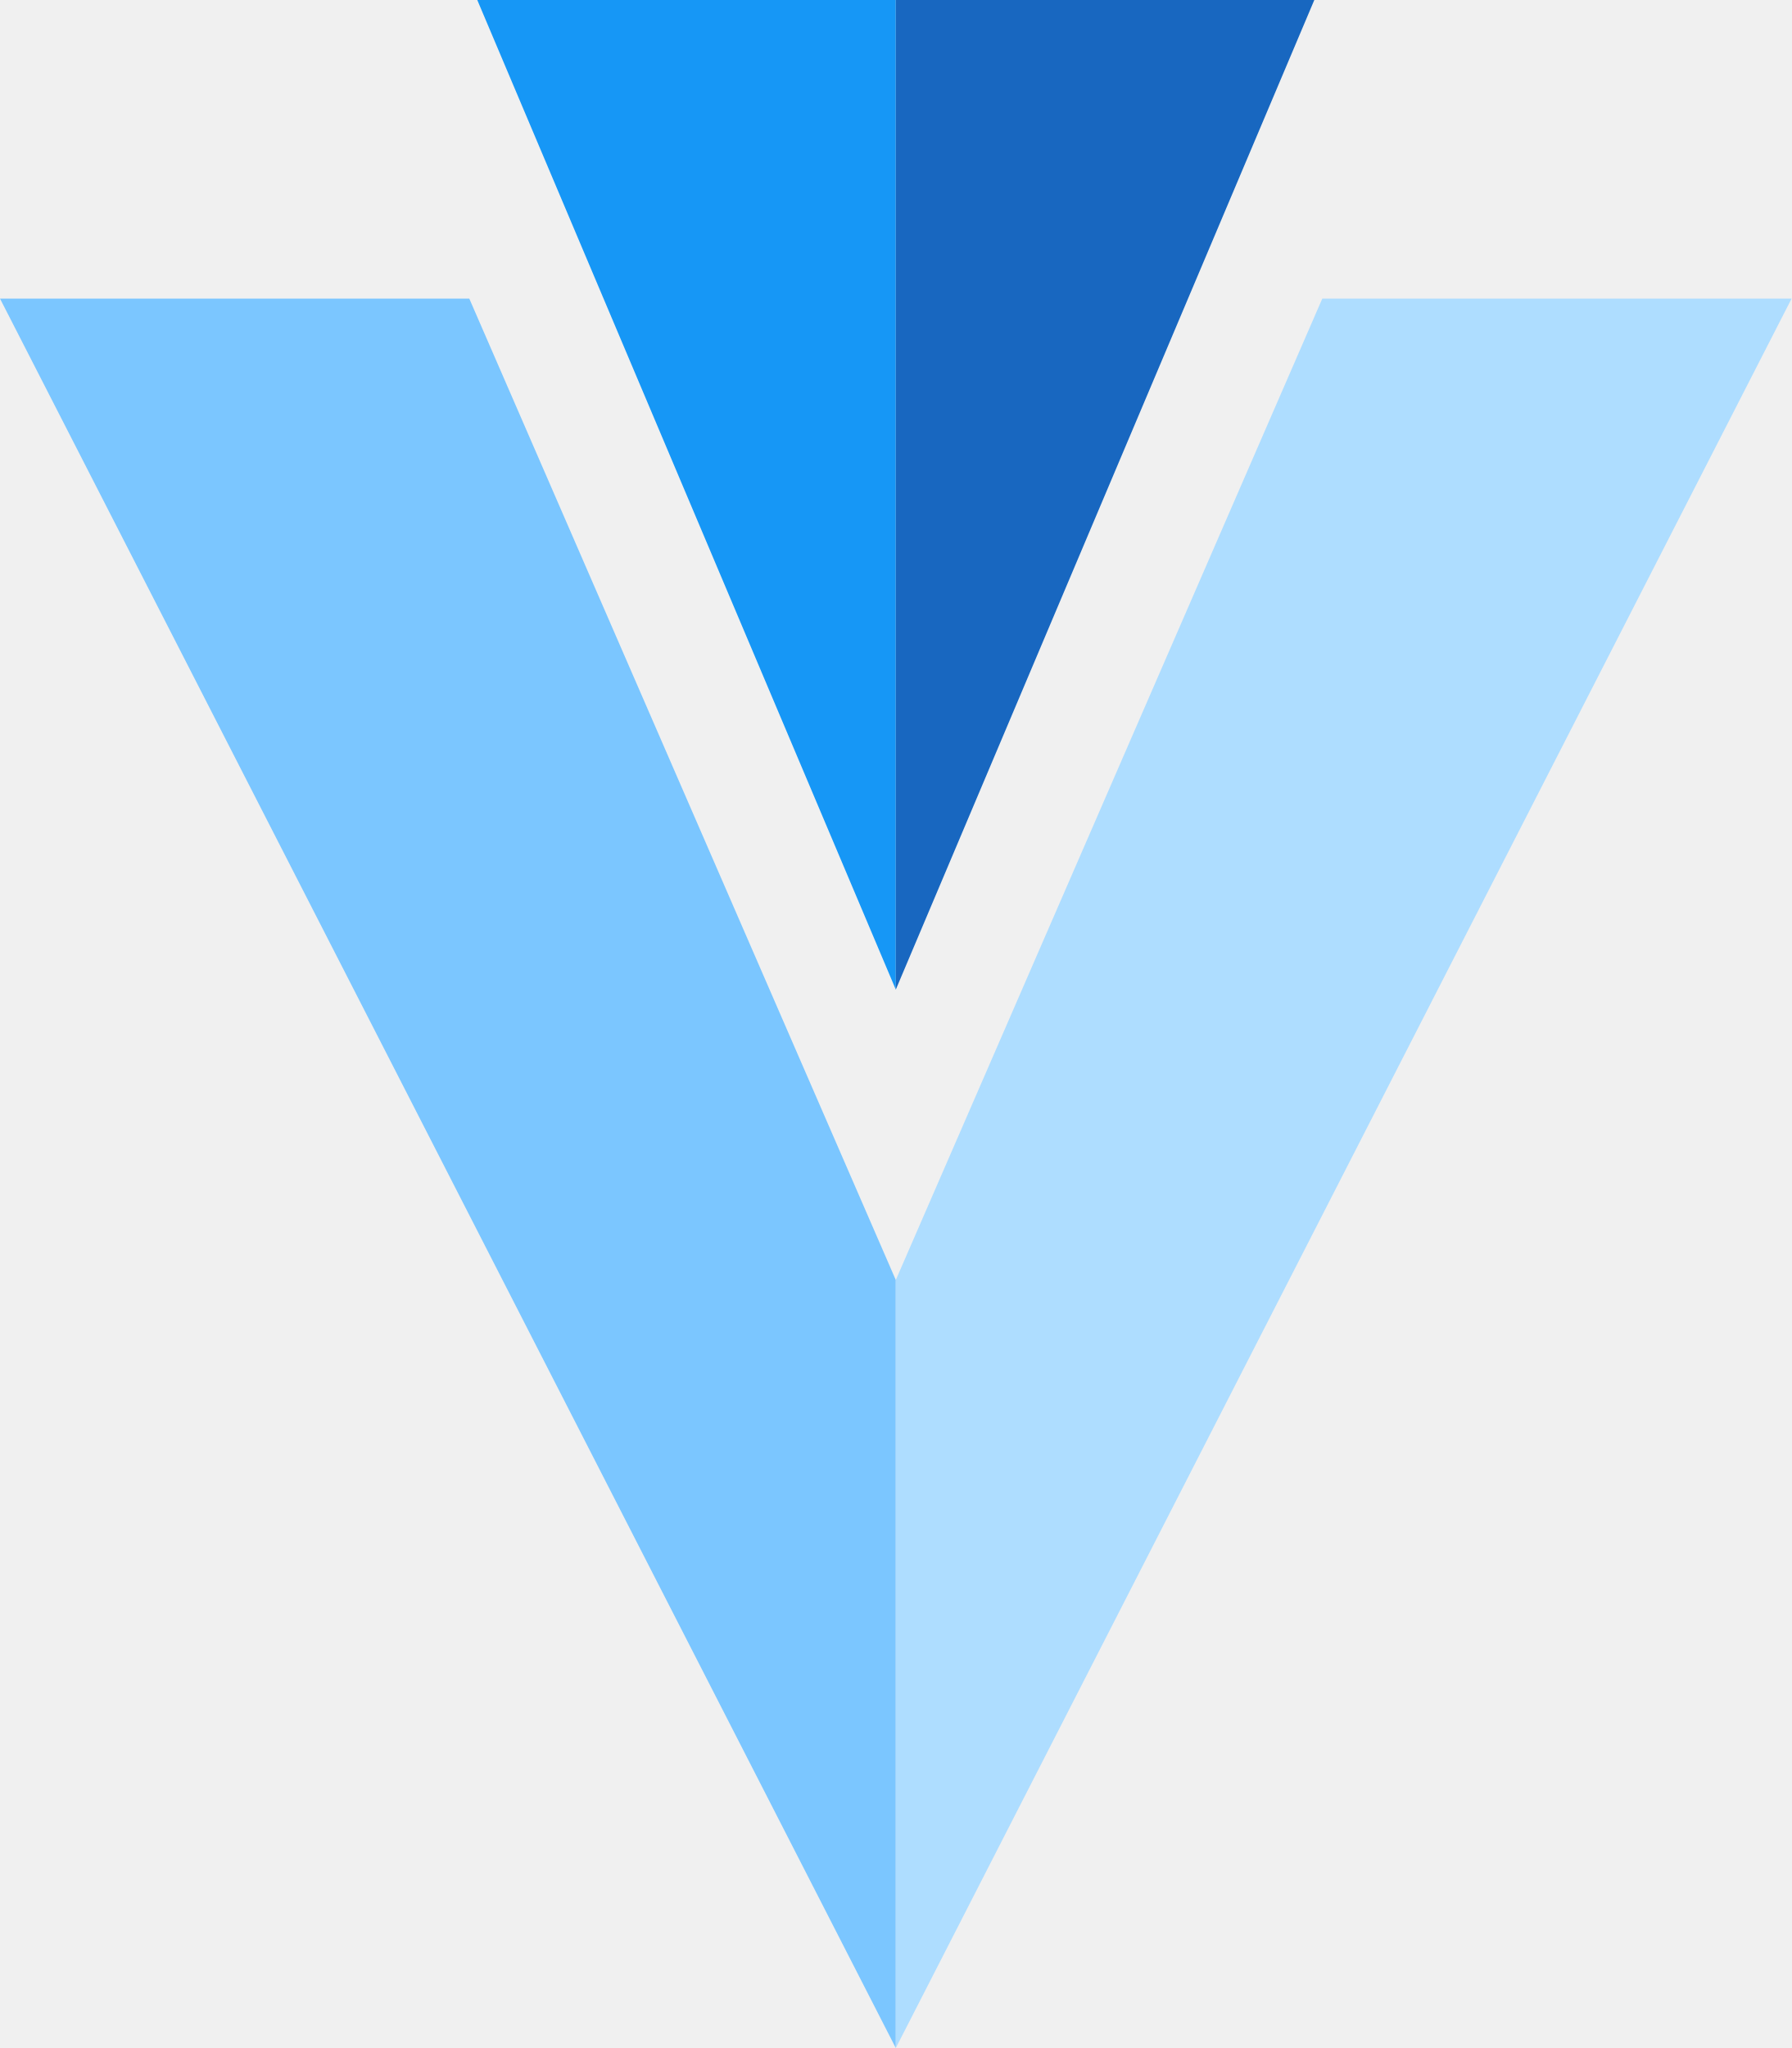
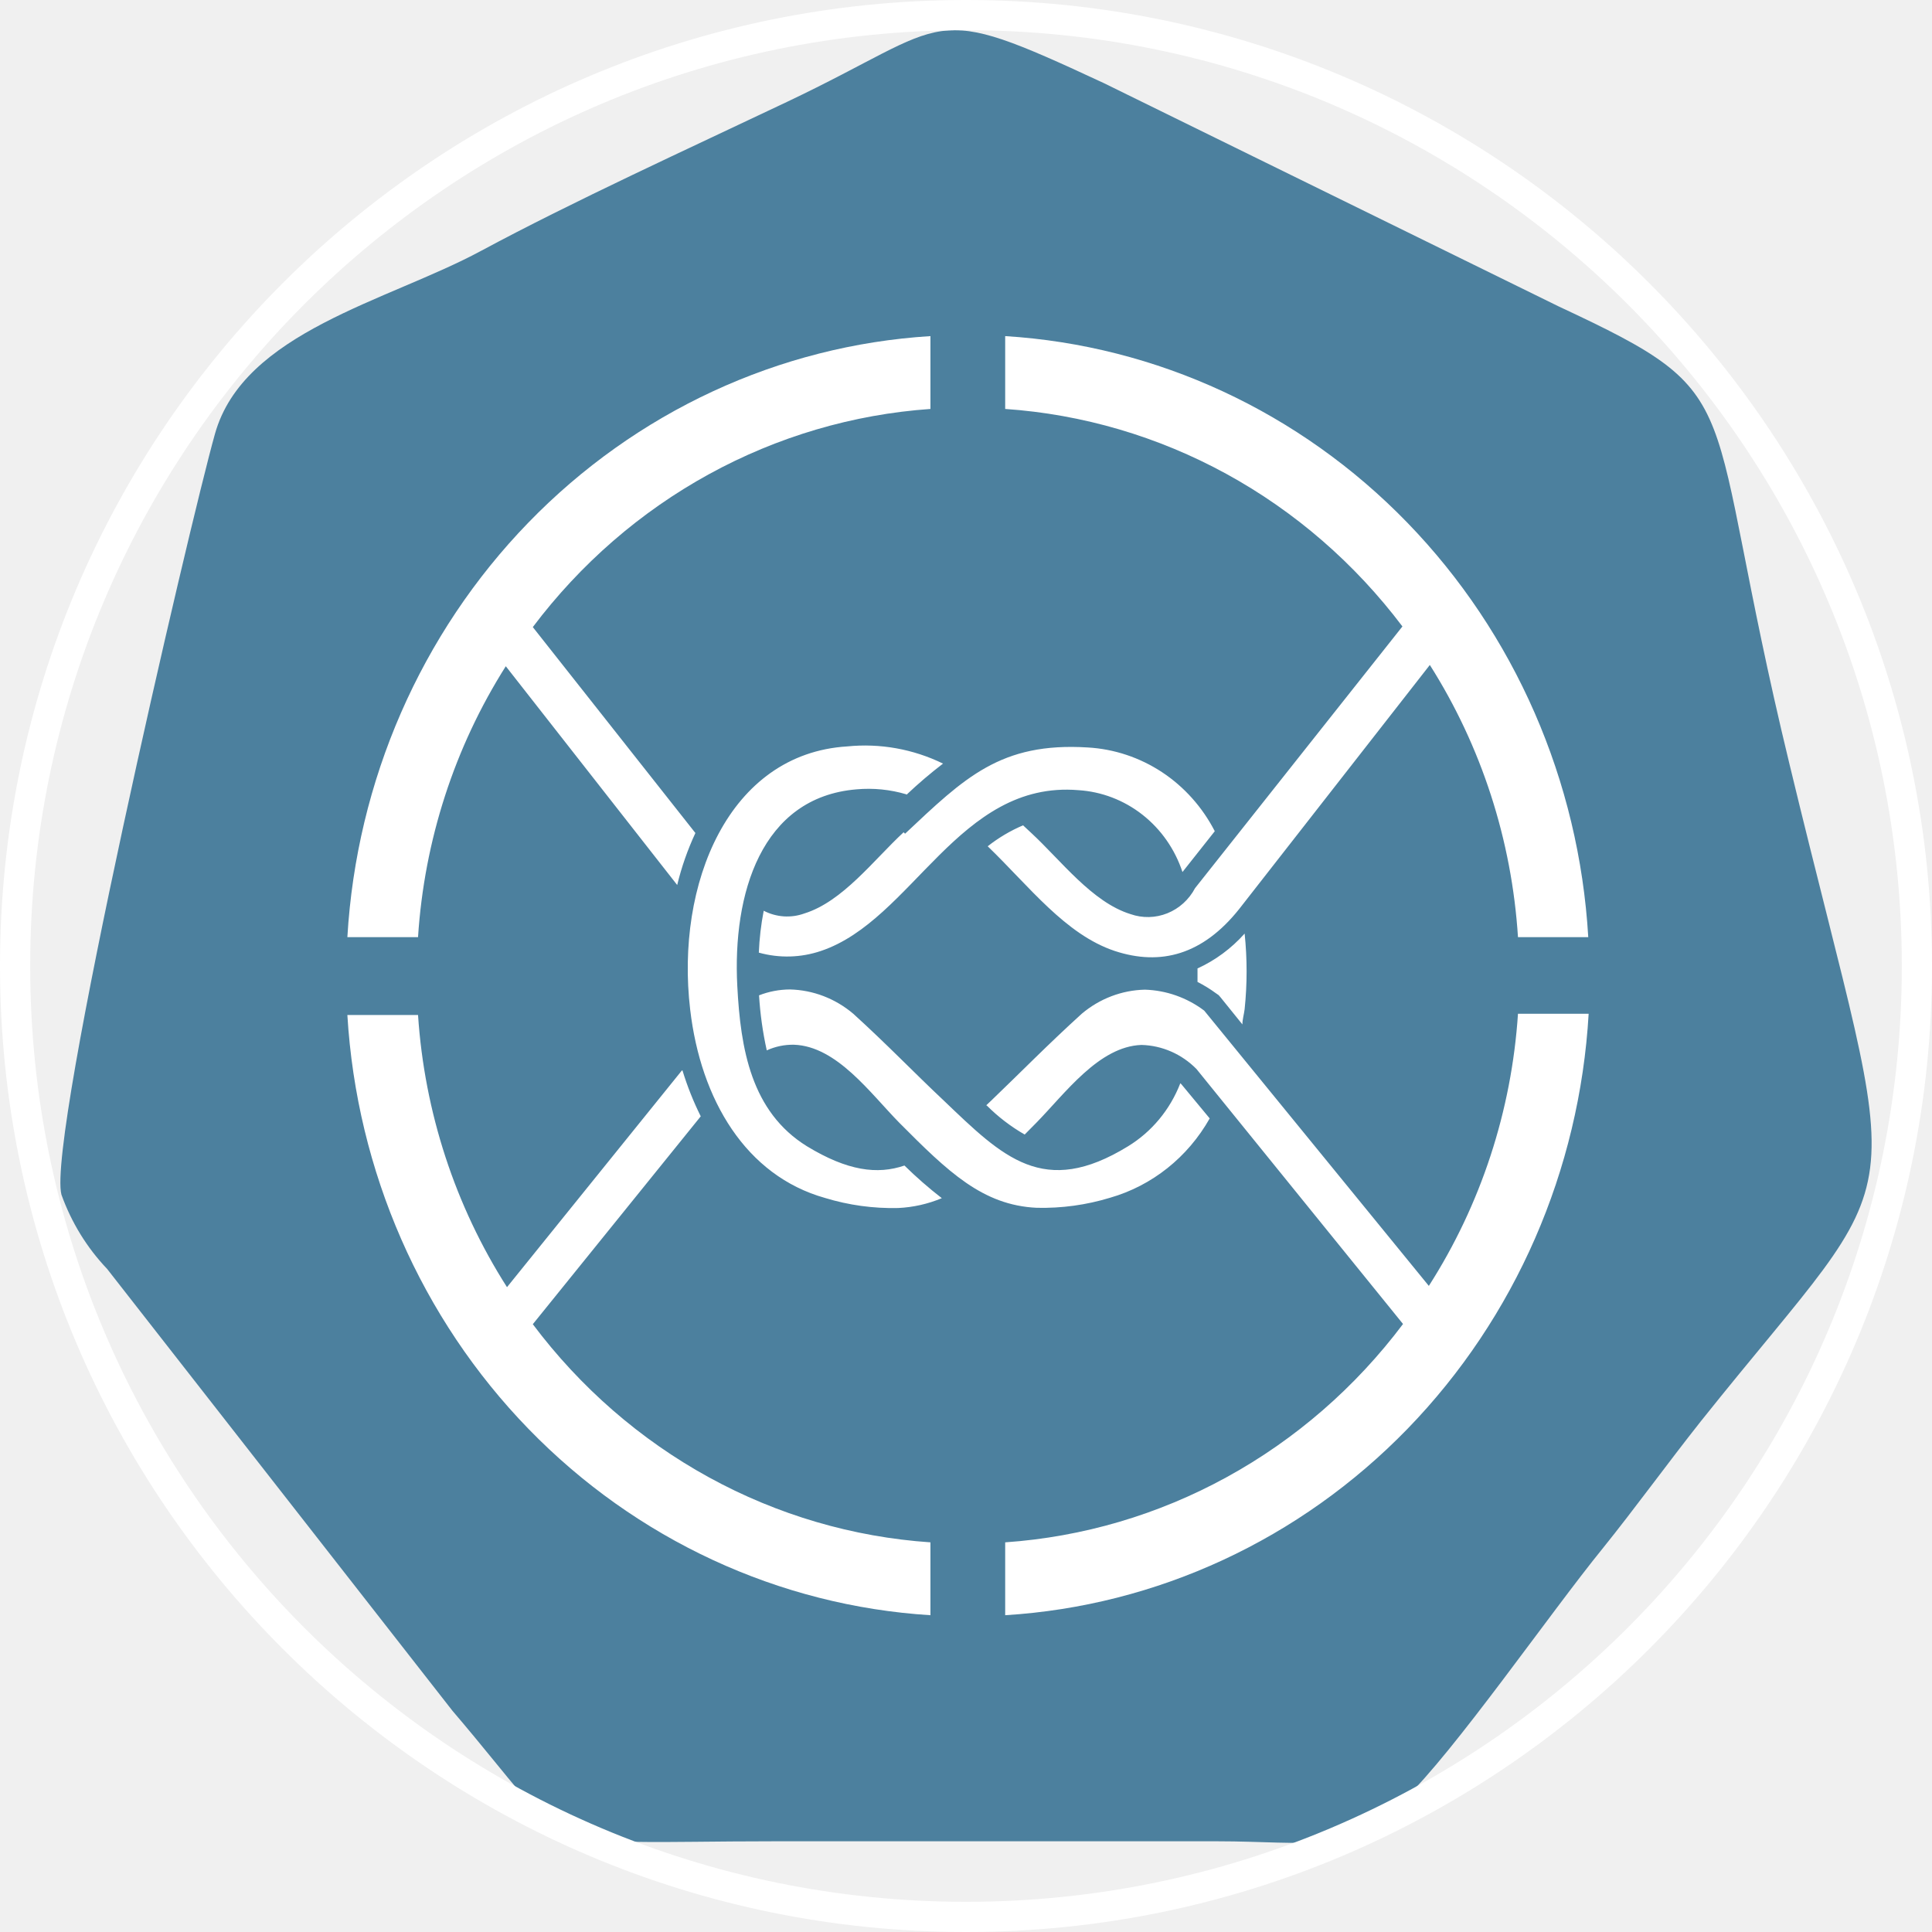
- <svg xmlns="http://www.w3.org/2000/svg" id="Layer_1" data-name="Layer 1" viewBox="0 0 87.5 100">
-   <defs>
-     <style>.cls-1{fill:#1697f6;}.cls-2{fill:#7bc6ff;}.cls-3{fill:#1867c0;}.cls-4{fill:#aeddff;}</style>
-   </defs>
-   <polyline class="cls-1" points="43.75 0 23.31 0 43.75 48.32" />
-   <polygon class="cls-2" points="43.75 62.5 43.75 100 0 14.58 22.92 14.58 43.75 62.5" />
-   <polyline class="cls-3" points="43.75 0 64.19 0 43.75 48.32" />
-   <polygon class="cls-4" points="64.58 14.58 87.5 14.58 43.75 100 43.75 62.5 64.58 14.58" />
+ <svg xmlns="http://www.w3.org/2000/svg" width="64" height="64" viewBox="0 0 64 64" fill="none">
+   <path fill-rule="evenodd" clip-rule="evenodd" d="M2.035 39.574C2.365 40.495 2.881 41.334 3.549 42.035L14.985 56.668C19.21 61.612 17.454 60.995 25.655 60.995H40.321C43.403 60.995 44.58 61.46 46.517 59.608C48.166 58.041 51.321 53.471 53.097 51.286C54.18 49.941 55.209 48.513 56.346 47.077C63.585 38.006 63.074 41.058 59.273 25.288C56.273 12.902 58.15 13.194 51.63 10.149L36.574 2.757C30.62 -0.017 31.656 0.725 26.072 3.374C22.789 4.934 19.002 6.661 15.921 8.318C12.839 9.976 8.069 10.995 7.121 14.372C6.26 17.438 1.55 37.68 2.035 39.574Z" fill="#4C809E" />
+   <path fill-rule="evenodd" clip-rule="evenodd" d="M33.298 11.134C38.321 11.446 43.06 13.644 46.619 17.313C50.177 20.981 52.309 25.865 52.613 31.044H50.285C50.08 27.83 49.075 24.725 47.365 22.028L41.048 30.114C39.85 31.619 38.458 32.008 36.924 31.501C35.289 30.953 34.092 29.358 32.719 28.034C33.078 27.751 33.472 27.518 33.89 27.34L34.159 27.59C35.155 28.512 36.177 29.886 37.449 30.281C37.846 30.42 38.279 30.411 38.671 30.253C39.062 30.096 39.387 29.801 39.588 29.421L46.457 20.752C44.881 18.663 42.893 16.94 40.625 15.698C38.357 14.457 35.86 13.723 33.298 13.547V11.134ZM29.934 27.569C28.938 28.492 27.916 29.865 26.644 30.26C26.426 30.339 26.194 30.371 25.963 30.356C25.732 30.34 25.506 30.277 25.299 30.17C25.21 30.627 25.156 31.091 25.137 31.557C25.814 31.746 26.53 31.727 27.196 31.501C30.23 30.482 31.757 25.849 35.72 26.175C36.491 26.223 37.232 26.506 37.846 26.989C38.461 27.472 38.922 28.133 39.171 28.887L40.241 27.535C39.831 26.738 39.228 26.064 38.492 25.578C37.755 25.093 36.909 24.811 36.036 24.761C33.143 24.58 31.952 25.766 29.981 27.618L29.934 27.569ZM39.669 32.084C39.669 32.23 39.669 32.382 39.669 32.528C39.885 32.637 40.092 32.765 40.288 32.909L40.369 32.965L40.429 33.034L41.156 33.935C41.156 33.769 41.209 33.603 41.23 33.429C41.317 32.597 41.317 31.758 41.23 30.926C40.79 31.419 40.257 31.814 39.662 32.084H39.669ZM39.077 35.87L39.131 35.912L40.073 37.049C39.347 38.336 38.161 39.28 36.769 39.678C35.983 39.917 35.166 40.029 34.347 40.01C32.551 39.927 31.407 38.818 29.793 37.195C28.831 36.217 27.721 34.657 26.301 34.608C25.991 34.602 25.683 34.666 25.4 34.795C25.267 34.196 25.182 33.586 25.144 32.972C25.471 32.844 25.817 32.779 26.167 32.777C26.934 32.795 27.673 33.079 28.266 33.582C29.396 34.608 30.284 35.538 31.266 36.46C33.224 38.332 34.569 39.691 37.368 37.972C38.151 37.493 38.758 36.762 39.097 35.891L39.077 35.87ZM22.588 35.461L16.795 42.639C15.076 39.945 14.061 36.84 13.848 33.623H11.507C11.817 38.797 13.952 43.675 17.51 47.337C21.068 51 25.803 53.194 30.822 53.506V51.092C28.255 50.918 25.754 50.184 23.483 48.938C21.212 47.692 19.224 45.963 17.65 43.866L23.213 36.98C22.97 36.492 22.768 35.984 22.608 35.461H22.588ZM23.038 27.59C22.78 28.143 22.577 28.721 22.433 29.317L16.755 22.07C15.055 24.755 14.054 27.845 13.848 31.044H11.507C11.811 25.865 13.943 20.981 17.502 17.313C21.06 13.644 25.799 11.446 30.822 11.134V13.547C28.256 13.726 25.756 14.463 23.486 15.708C21.216 16.953 19.227 18.68 17.65 20.773L23.032 27.59H23.038ZM30.028 26.314C29.491 26.154 28.93 26.098 28.373 26.148C25.211 26.411 24.263 29.615 24.424 32.666C24.532 34.747 24.882 36.827 26.732 37.972C28.077 38.79 29.066 38.915 29.961 38.61C30.353 38.995 30.766 39.356 31.199 39.691C30.738 39.884 30.249 39.994 29.753 40.017C28.933 40.036 28.116 39.924 27.331 39.684C24.713 38.949 23.213 36.439 22.863 33.443C22.372 29.282 24.135 24.969 28.064 24.726C29.153 24.616 30.25 24.813 31.239 25.295C30.819 25.617 30.414 25.962 30.028 26.328V26.314ZM32.666 36.619L32.834 36.46C33.796 35.538 34.704 34.608 35.834 33.582C36.425 33.082 37.162 32.801 37.926 32.784C38.634 32.806 39.319 33.047 39.891 33.478L47.332 42.597C49.055 39.906 50.073 36.8 50.285 33.582H52.626C52.326 38.765 50.193 43.654 46.631 47.326C43.07 50.997 38.326 53.196 33.298 53.506V51.092C35.866 50.914 38.368 50.178 40.639 48.931C42.911 47.685 44.901 45.956 46.477 43.859L39.635 35.413C39.148 34.918 38.496 34.632 37.812 34.615C36.399 34.664 35.282 36.224 34.321 37.202L33.944 37.583C33.485 37.32 33.062 36.996 32.686 36.619H32.666Z" fill="white" />
+   <circle cx="32" cy="32" r="31.5" stroke="white" />
</svg>
